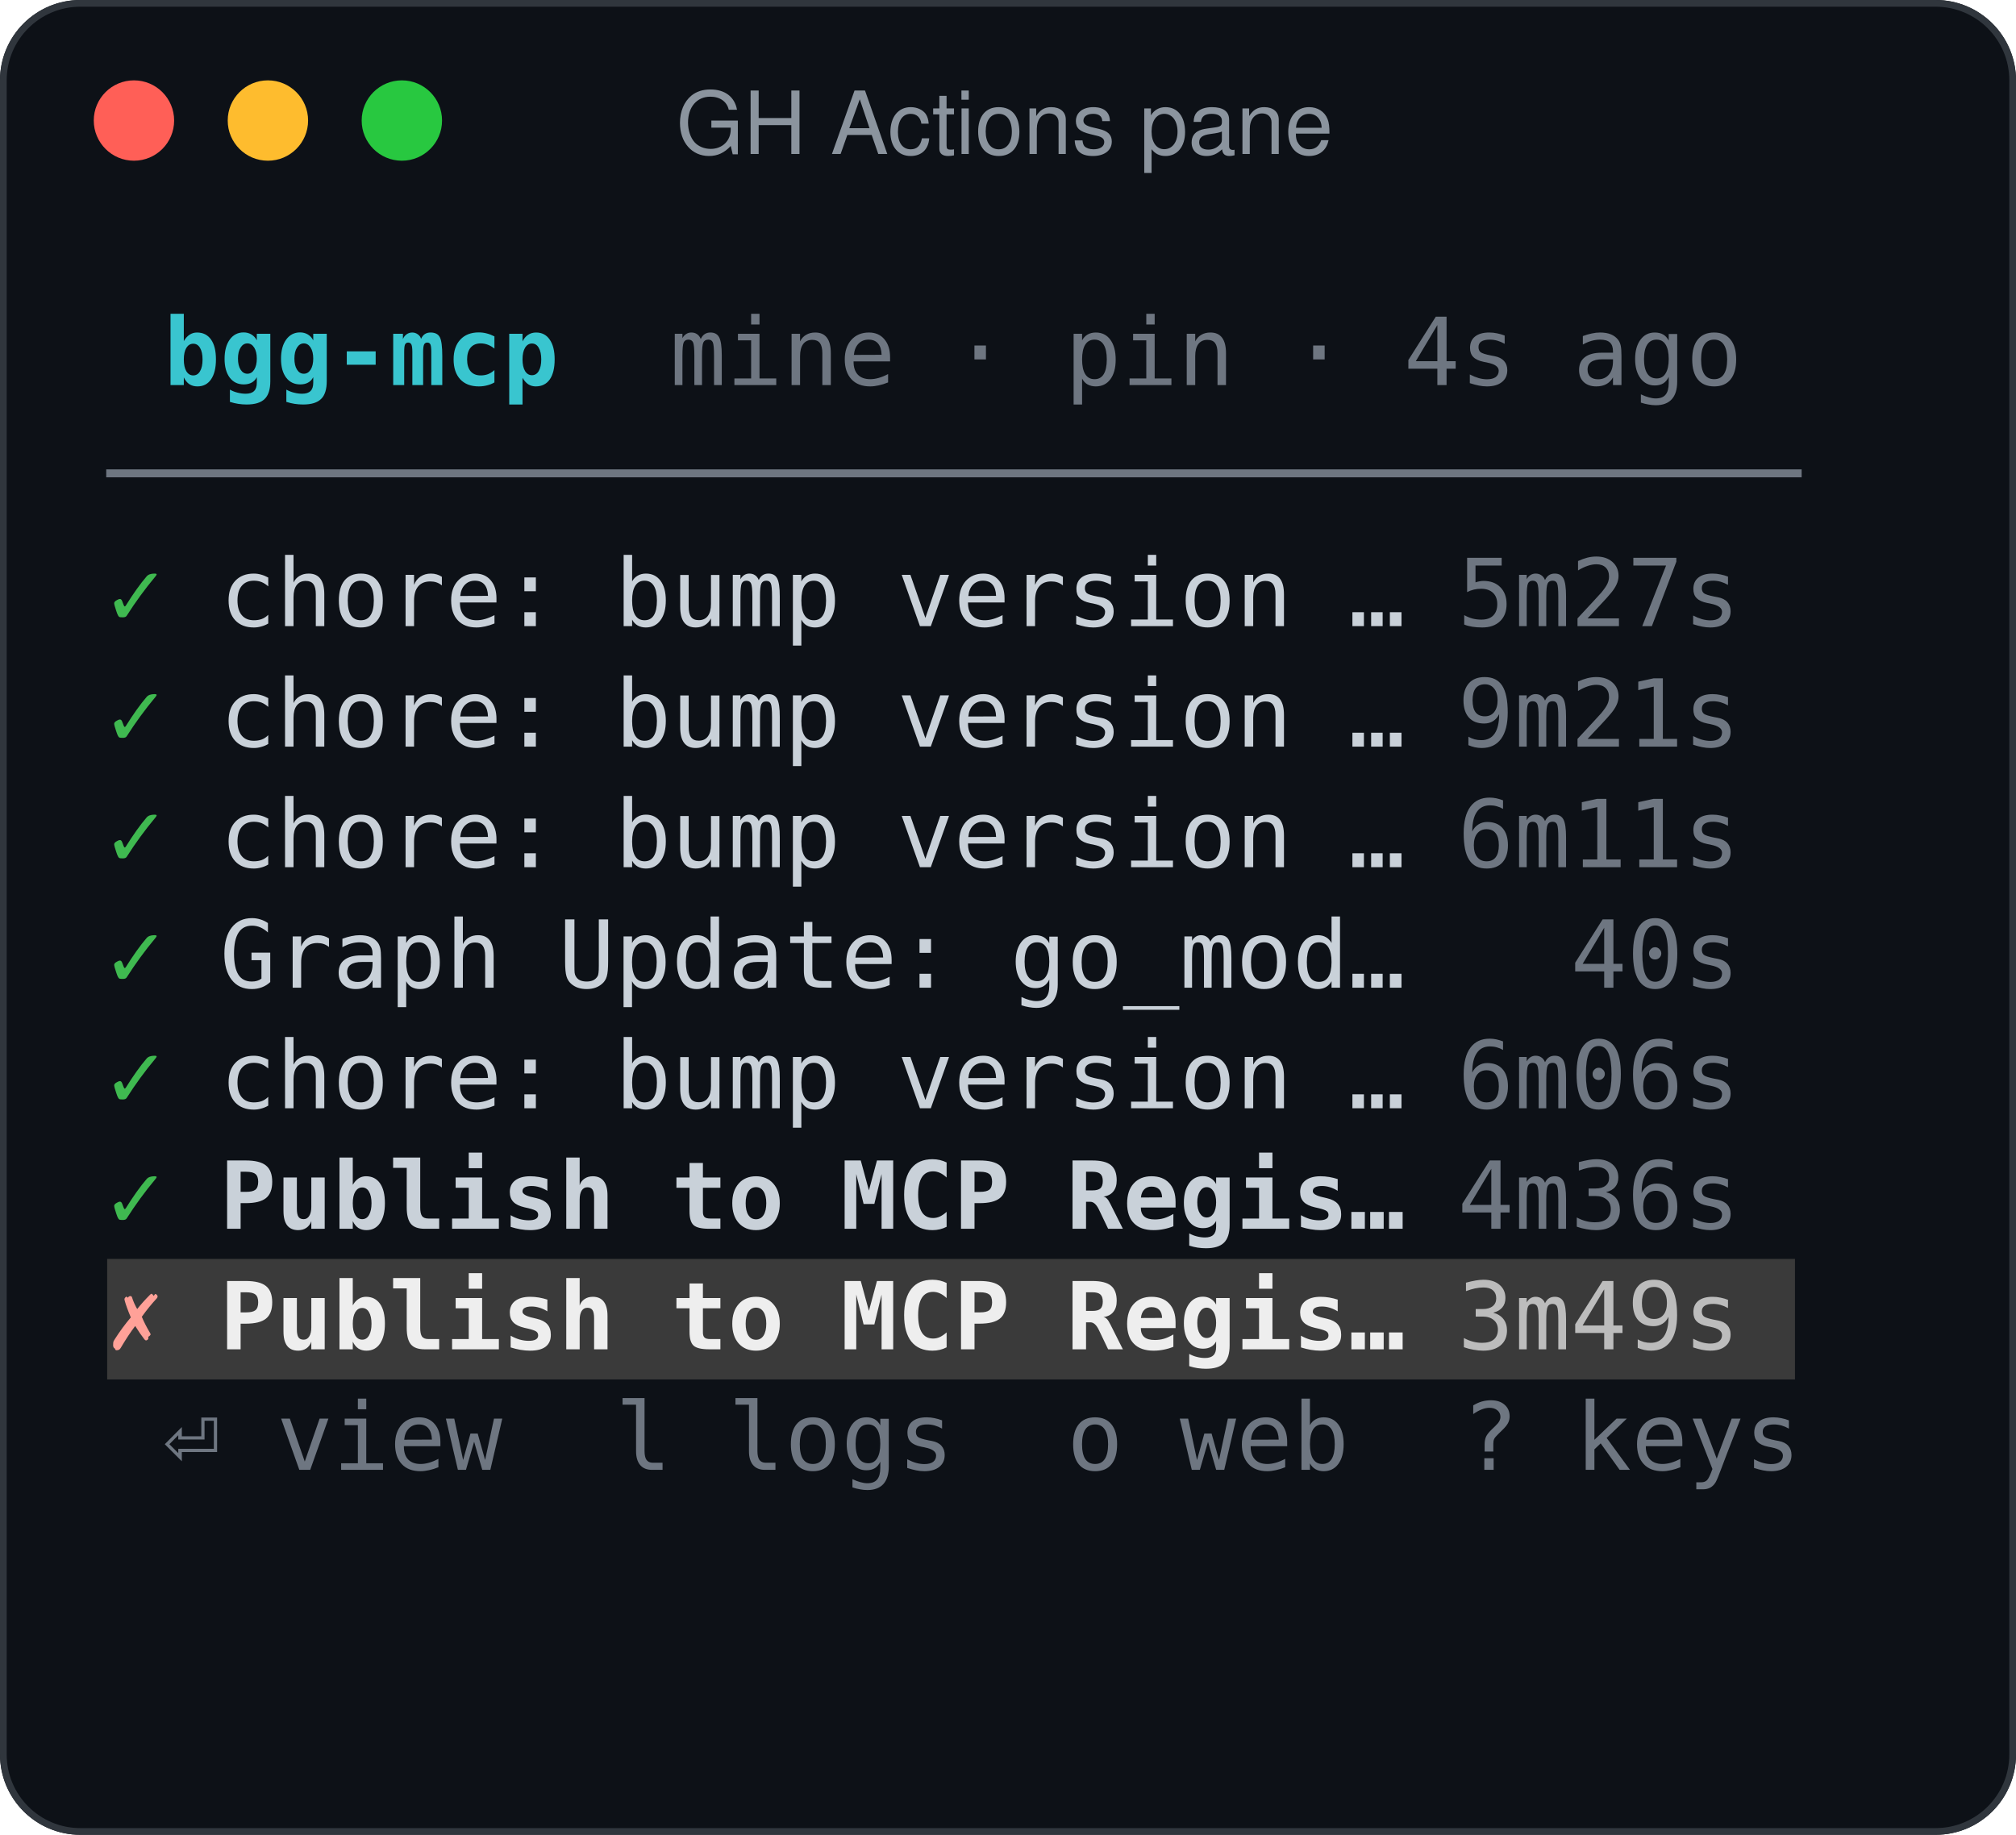
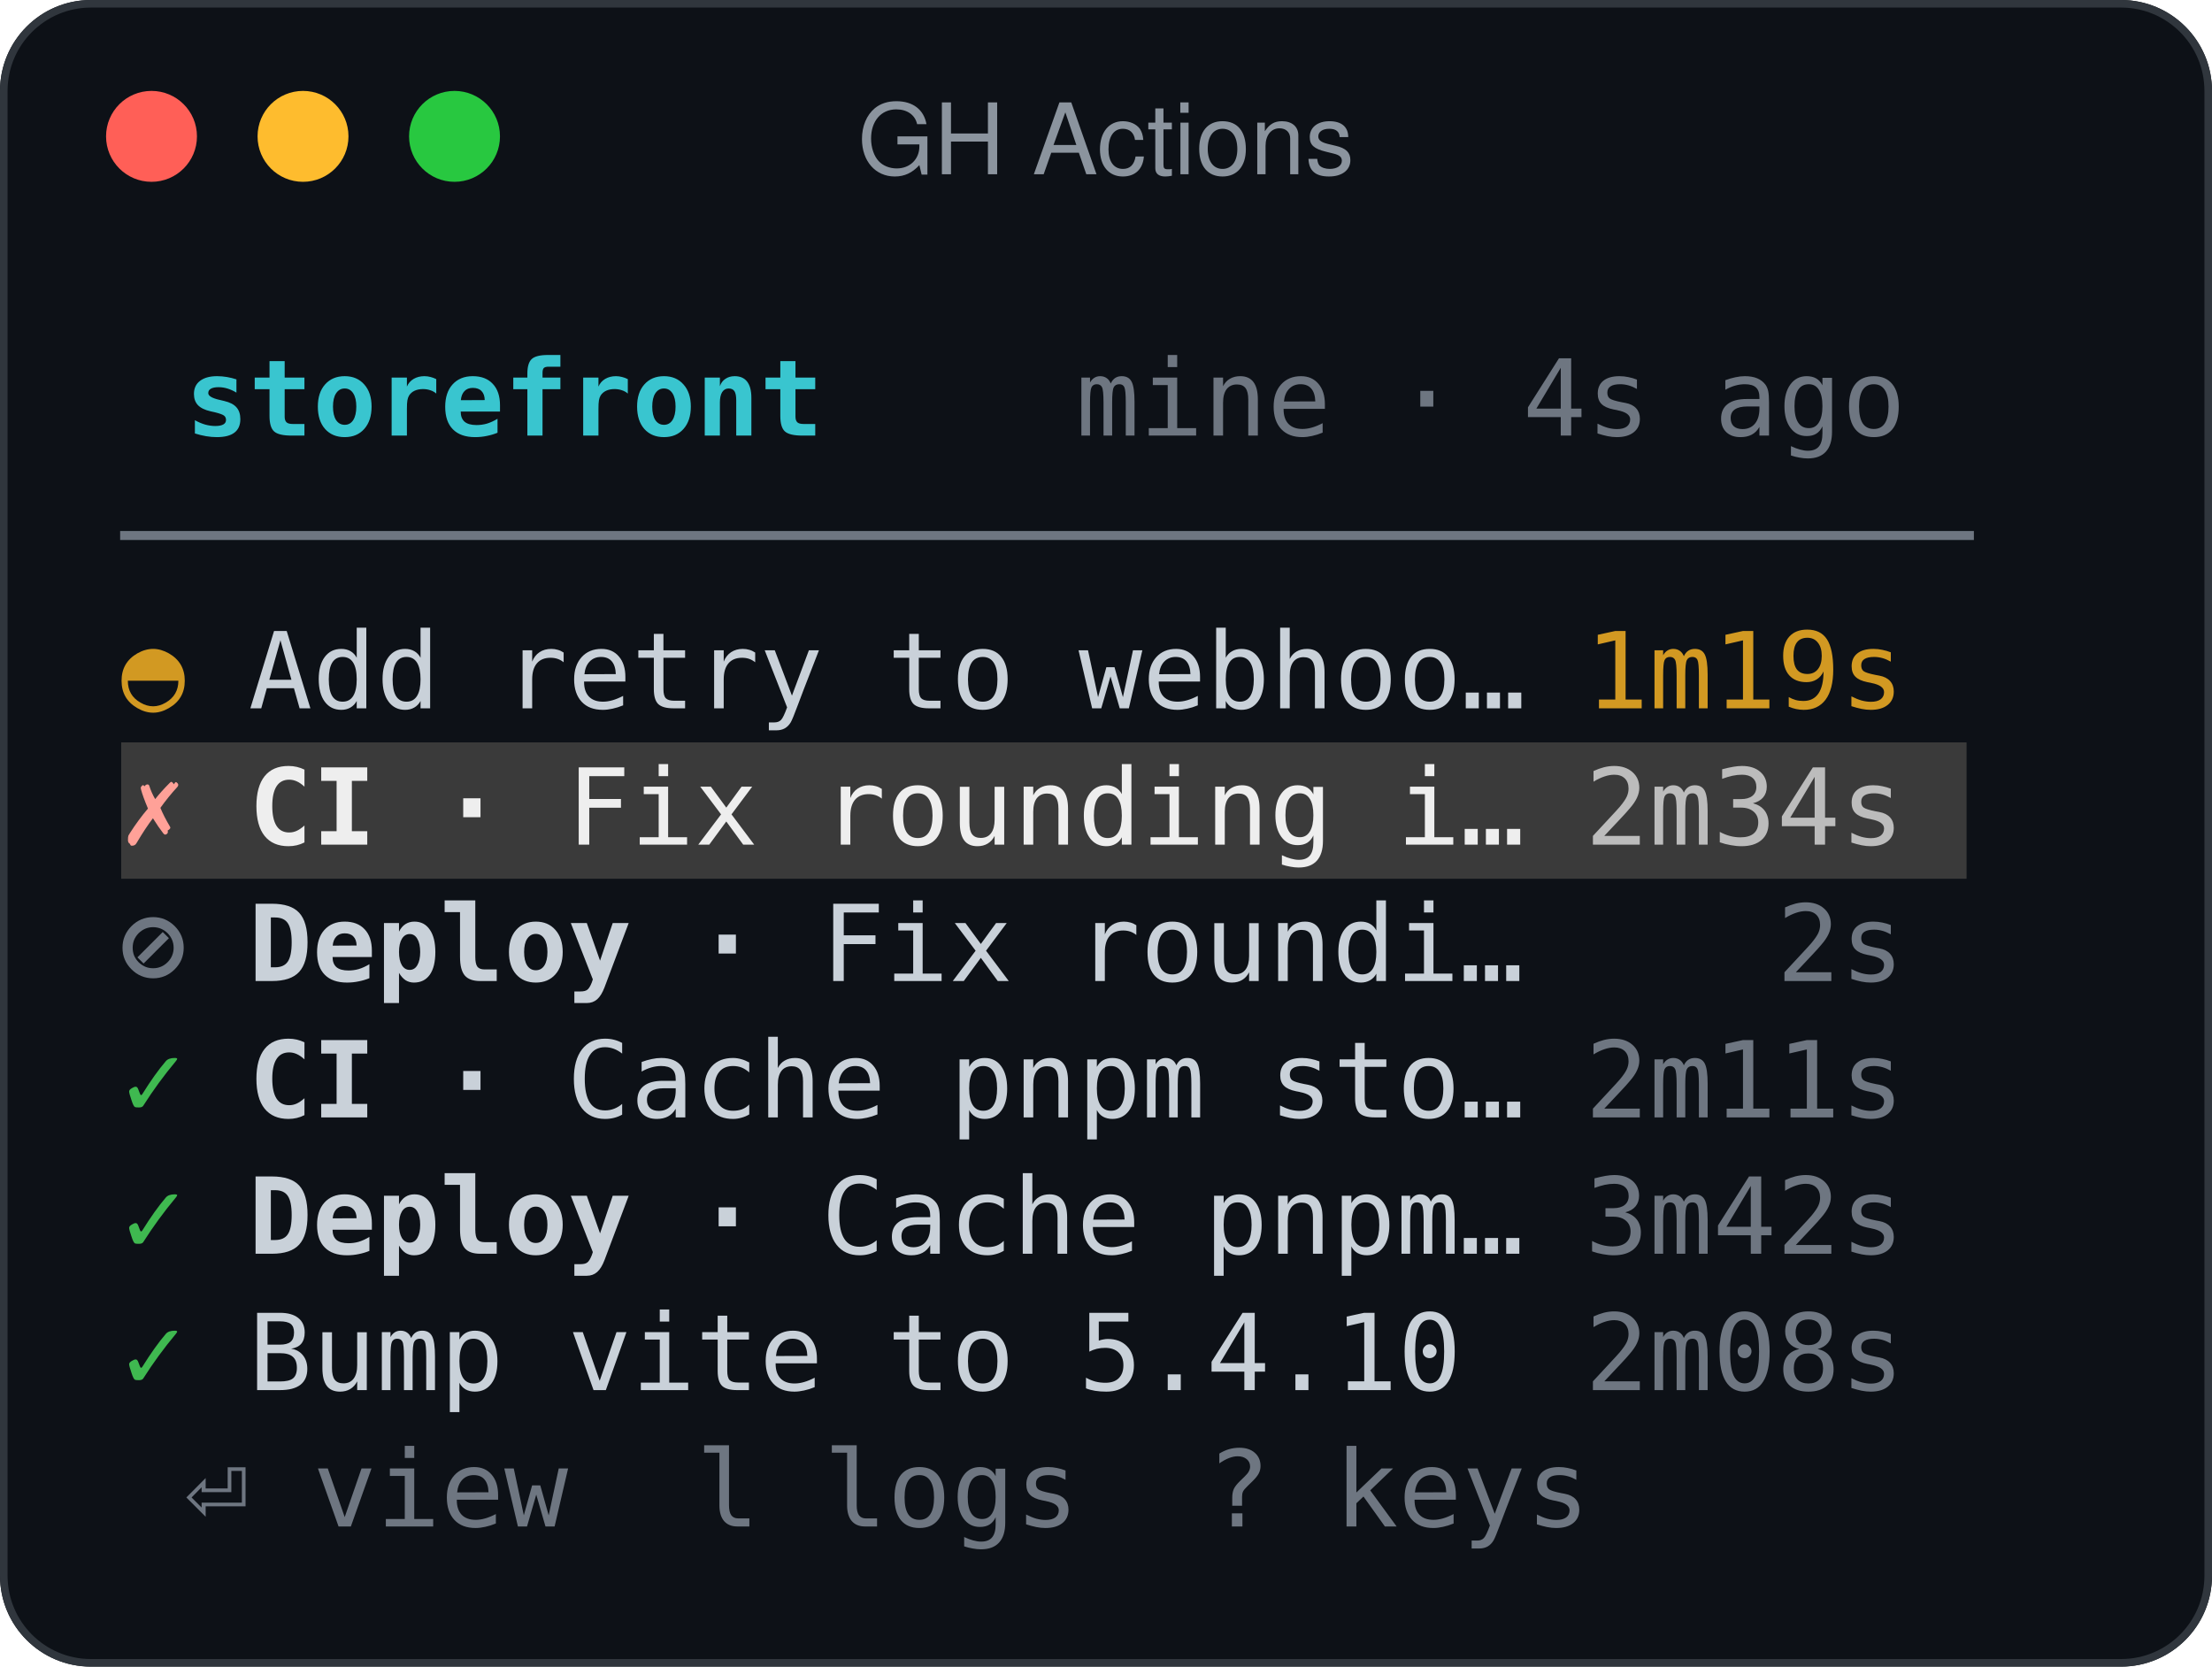
- <svg xmlns="http://www.w3.org/2000/svg" width="301" height="274" viewBox="0 0 301 274" role="img" aria-label="GH Actions pane">
+ <svg xmlns="http://www.w3.org/2000/svg" width="292" height="220" viewBox="0 0 292 220" role="img" aria-label="GH Actions">
  <rect width="100%" height="100%" rx="12" fill="#0d1117" />
-   <rect x="0.5" y="0.5" width="300" height="273" rx="11.5" fill="none" stroke="#30363d" />
+   <rect x="0.5" y="0.5" width="291" height="219" rx="11.5" fill="none" stroke="#30363d" />
  <circle cx="20" cy="18" r="6" fill="#ff5f57" />
  <circle cx="40" cy="18" r="6" fill="#febc2e" />
  <circle cx="60" cy="18" r="6" fill="#28c840" />
-   <text x="150" y="23" fill="#8b949e" font-size="13" text-anchor="middle" font-family="-apple-system, BlinkMacSystemFont, Segoe UI, Helvetica, Arial, sans-serif">GH Actions pane</text>
+   <text x="146" y="23" fill="#8b949e" font-size="13" text-anchor="middle" font-family="-apple-system, BlinkMacSystemFont, Segoe UI, Helvetica, Arial, sans-serif">GH Actions</text>
  <g font-family="ui-monospace, SFMono-Regular, Menlo, Consolas, monospace" font-size="14" xml:space="preserve">
-     <text x="16.0 24.4 32.8 41.2 49.6 58.0 66.4 74.8 83.2 91.6" y="57.5" fill="#39c5cf" font-weight="700"> bgg-mcp  </text>
-     <text x="100.0 108.4 116.8 125.2 133.6 142.0 150.4 158.8 167.2 175.6 184.0 192.4 200.8 209.2 217.6 226.0 234.4 242.8 251.2" y="57.5" fill="#6e7681">mine · pin · 4s ago</text>
-     <text x="16.0 24.4 32.8 41.2 49.6 58.0 66.4 74.8 83.2 91.6 100.0 108.4 116.8 125.2 133.6 142.0 150.4 158.8 167.2 175.6 184.0 192.4 200.8 209.2 217.6 226.0 234.4 242.8 251.2 259.6" y="75.5" fill="#6e7681">──────────────────────────────</text>
-     <text x="16.0 24.4" y="93.5" fill="#3fb950" font-weight="700">✓ </text>
-     <text x="32.8 41.2 49.6 58.0 66.4 74.8 83.2 91.6 100.0 108.4 116.8 125.2 133.6 142.0 150.4 158.8 167.2 175.6 184.0 192.4 200.8" y="93.5" fill="#c9d1d9">chore: bump version …</text>
-     <text x="209.2 217.6 226.0 234.4 242.8 251.2" y="93.5" fill="#6e7681"> 5m27s</text>
-     <text x="16.0 24.4" y="111.5" fill="#3fb950" font-weight="700">✓ </text>
-     <text x="32.8 41.2 49.6 58.0 66.4 74.8 83.2 91.6 100.0 108.4 116.8 125.2 133.6 142.0 150.4 158.8 167.2 175.6 184.0 192.4 200.8" y="111.5" fill="#c9d1d9">chore: bump version …</text>
-     <text x="209.2 217.6 226.0 234.4 242.8 251.2" y="111.5" fill="#6e7681"> 9m21s</text>
-     <text x="16.0 24.4" y="129.5" fill="#3fb950" font-weight="700">✓ </text>
-     <text x="32.8 41.2 49.6 58.0 66.4 74.8 83.2 91.6 100.0 108.4 116.8 125.2 133.6 142.0 150.4 158.8 167.2 175.6 184.0 192.4 200.8" y="129.5" fill="#c9d1d9">chore: bump version …</text>
-     <text x="209.2 217.6 226.0 234.4 242.8 251.2" y="129.5" fill="#6e7681"> 6m11s</text>
+     <text x="16.0 24.4 32.8 41.2 49.6 58.0 66.4 74.8 83.2 91.6 100.0 108.4 116.8 125.2 133.6" y="57.5" fill="#39c5cf" font-weight="700"> storefront    </text>
+     <text x="142.0 150.4 158.8 167.2 175.6 184.0 192.4 200.8 209.2 217.6 226.0 234.4 242.8" y="57.5" fill="#6e7681">mine · 4s ago</text>
+     <text x="16.0 24.4 32.8 41.2 49.6 58.0 66.4 74.8 83.2 91.6 100.0 108.4 116.8 125.2 133.6 142.0 150.4 158.8 167.2 175.6 184.0 192.4 200.8 209.2 217.6 226.0 234.4 242.8 251.2" y="75.5" fill="#6e7681">─────────────────────────────</text>
+     <text x="16.0 24.4" y="93.5" fill="#d29922" font-weight="700">◓ </text>
+     <text x="32.8 41.2 49.6 58.0 66.4 74.8 83.2 91.6 100.0 108.4 116.8 125.2 133.6 142.0 150.4 158.8 167.2 175.6 184.0 192.4" y="93.5" fill="#c9d1d9">Add retry to webhoo…</text>
+     <text x="200.8 209.2 217.6 226.0 234.4 242.8" y="93.5" fill="#d29922"> 1m19s</text>
+     <rect x="16.0" y="98" width="243.6" height="18" fill="#3a3a3a" />
+     <text x="16.0 24.4" y="111.5" fill="#ffa198" font-weight="700">✗ </text>
+     <text x="32.8 41.2 49.6 58.0 66.4" y="111.5" fill="#eeeeee" font-weight="700">CI · </text>
+     <text x="74.8 83.2 91.6 100.0 108.4 116.8 125.2 133.6 142.0 150.4 158.8 167.2 175.6 184.0 192.4" y="111.5" fill="#eeeeee">Fix rounding i…</text>
+     <text x="200.8 209.2 217.6 226.0 234.4 242.8" y="111.5" fill="#bcbcbc"> 2m34s</text>
+     <text x="16.0 24.4" y="129.5" fill="#6e7681" font-weight="700">⊘ </text>
+     <text x="32.8 41.2 49.6 58.0 66.4 74.8 83.2 91.6 100.0" y="129.5" fill="#c9d1d9" font-weight="700">Deploy · </text>
+     <text x="108.4 116.8 125.2 133.6 142.0 150.4 158.8 167.2 175.6 184.0 192.4" y="129.5" fill="#c9d1d9">Fix roundi…</text>
+     <text x="200.8 209.2 217.6 226.0 234.4 242.8" y="129.5" fill="#6e7681">    2s</text>
    <text x="16.0 24.4" y="147.5" fill="#3fb950" font-weight="700">✓ </text>
-     <text x="32.8 41.2 49.6 58.0 66.4 74.8 83.2 91.6 100.0 108.4 116.8 125.2 133.6 142.0 150.4 158.8 167.2 175.6 184.0 192.4 200.8" y="147.5" fill="#c9d1d9">Graph Update: go_mod…</text>
-     <text x="209.2 217.6 226.0 234.4 242.8 251.2" y="147.5" fill="#6e7681">   40s</text>
+     <text x="32.8 41.2 49.6 58.0 66.4" y="147.5" fill="#c9d1d9" font-weight="700">CI · </text>
+     <text x="74.8 83.2 91.6 100.0 108.4 116.8 125.2 133.6 142.0 150.4 158.8 167.2 175.6 184.0 192.4" y="147.5" fill="#c9d1d9">Cache pnpm sto…</text>
+     <text x="200.8 209.2 217.6 226.0 234.4 242.8" y="147.5" fill="#6e7681"> 2m11s</text>
    <text x="16.0 24.4" y="165.5" fill="#3fb950" font-weight="700">✓ </text>
-     <text x="32.8 41.2 49.6 58.0 66.4 74.8 83.2 91.6 100.0 108.4 116.8 125.2 133.6 142.0 150.4 158.8 167.2 175.6 184.0 192.4 200.8" y="165.5" fill="#c9d1d9">chore: bump version …</text>
-     <text x="209.2 217.6 226.0 234.4 242.8 251.2" y="165.5" fill="#6e7681"> 6m06s</text>
+     <text x="32.8 41.2 49.6 58.0 66.4 74.8 83.2 91.6 100.0" y="165.5" fill="#c9d1d9" font-weight="700">Deploy · </text>
+     <text x="108.4 116.8 125.2 133.6 142.0 150.4 158.8 167.2 175.6 184.0 192.4" y="165.5" fill="#c9d1d9">Cache pnpm…</text>
+     <text x="200.8 209.2 217.6 226.0 234.4 242.8" y="165.5" fill="#6e7681"> 3m42s</text>
    <text x="16.0 24.4" y="183.5" fill="#3fb950" font-weight="700">✓ </text>
-     <text x="32.8 41.2 49.6 58.0 66.4 74.8 83.2 91.6 100.0 108.4 116.8 125.2 133.6 142.0 150.4 158.8 167.2 175.6 184.0 192.4 200.8" y="183.5" fill="#c9d1d9" font-weight="700">Publish to MCP Regis…</text>
-     <text x="209.2 217.6 226.0 234.4 242.8 251.2" y="183.5" fill="#6e7681"> 4m36s</text>
-     <rect x="16.0" y="188" width="252.0" height="18" fill="#3a3a3a" />
-     <text x="16.0 24.4" y="201.5" fill="#ffa198" font-weight="700">✗ </text>
-     <text x="32.8 41.2 49.6 58.0 66.4 74.8 83.2 91.6 100.0 108.4 116.8 125.2 133.6 142.0 150.4 158.8 167.2 175.6 184.0 192.4 200.8" y="201.5" fill="#eeeeee" font-weight="700">Publish to MCP Regis…</text>
-     <text x="209.2 217.6 226.0 234.4 242.8 251.2" y="201.5" fill="#bcbcbc"> 3m49s</text>
-     <text x="16.0 24.4 32.8 41.2 49.6 58.0 66.4 74.8 83.2 91.6 100.0 108.4 116.8 125.2 133.6 142.0 150.4 158.8 167.2 175.6 184.0 192.4 200.8 209.2 217.6 226.0 234.4 242.8 251.2 259.6" y="219.5" fill="#6e7681"> ⏎ view  l logs  o web  ? keys</text>
+     <text x="32.8 41.2 49.6 58.0 66.4 74.8 83.2 91.6 100.0 108.4 116.8 125.2 133.6 142.0 150.4 158.8 167.2 175.6 184.0 192.4" y="183.5" fill="#c9d1d9">Bump vite to 5.4.10 </text>
+     <text x="200.8 209.2 217.6 226.0 234.4 242.8" y="183.5" fill="#6e7681"> 2m08s</text>
+     <text x="16.0 24.4 32.8 41.2 49.6 58.0 66.4 74.8 83.2 91.6 100.0 108.4 116.8 125.2 133.6 142.0 150.4 158.8 167.2 175.6 184.0 192.4 200.8" y="201.5" fill="#6e7681"> ⏎ view  l logs  ? keys</text>
  </g>
</svg>
